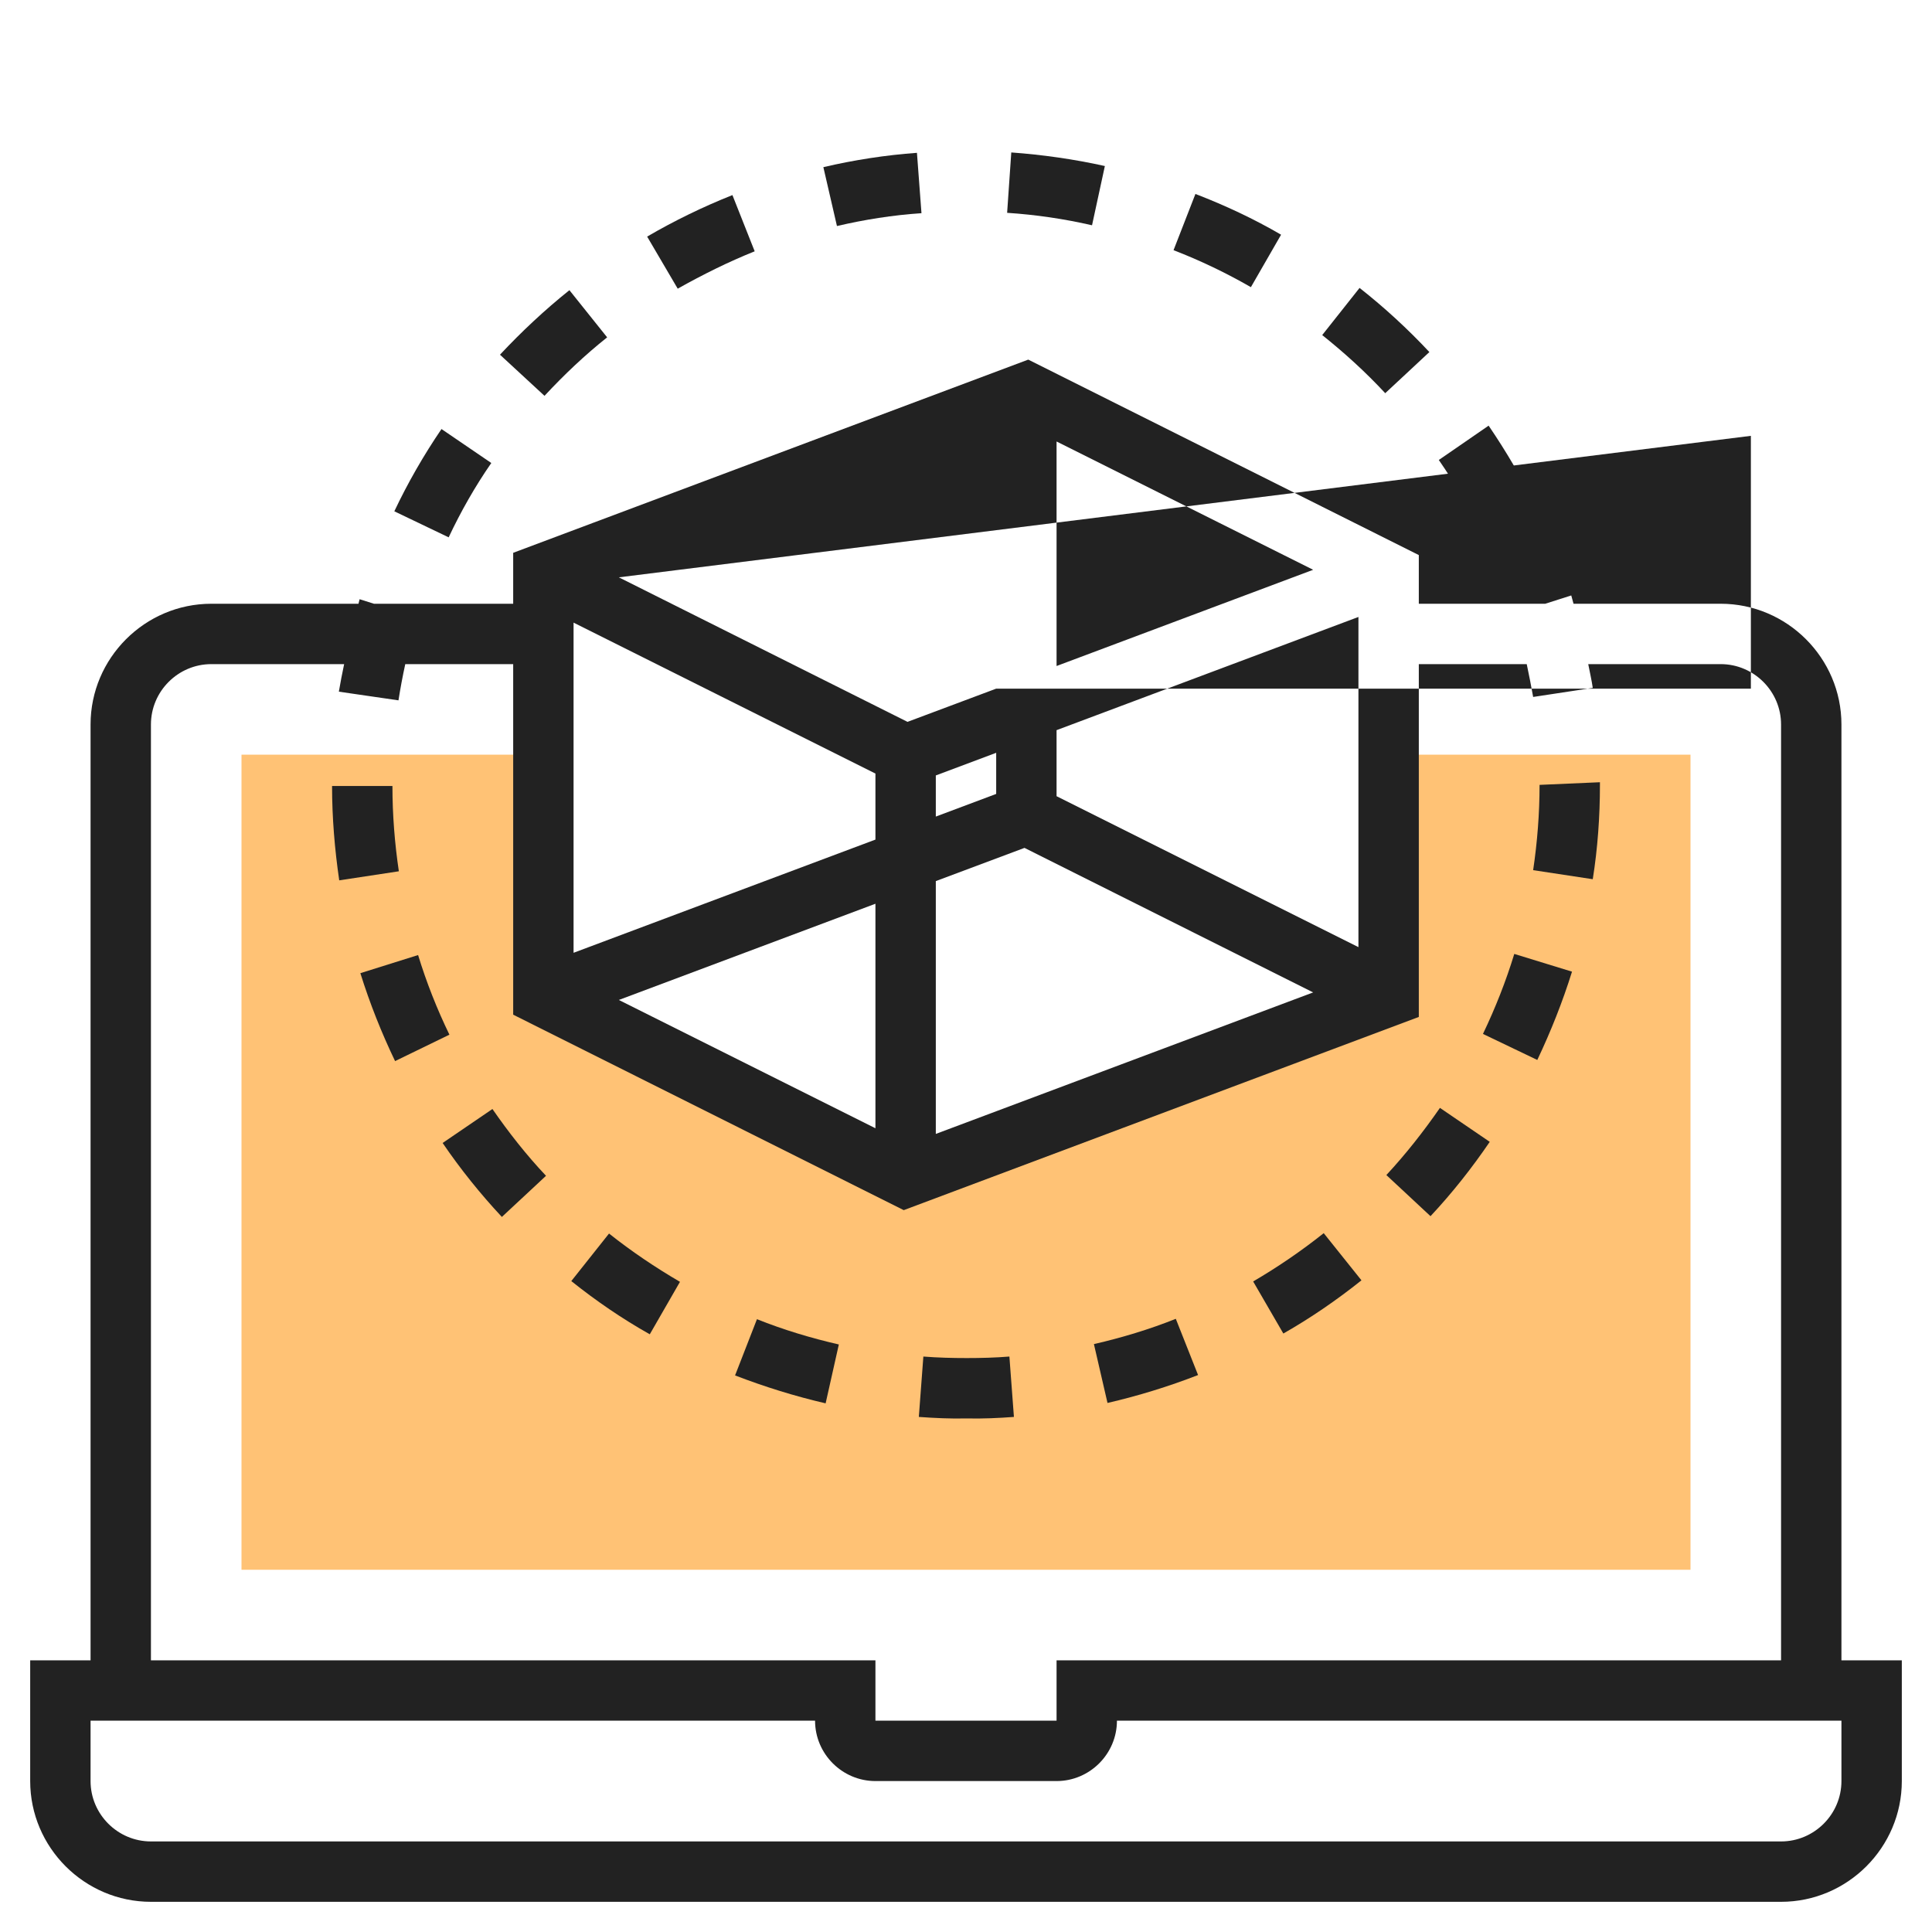
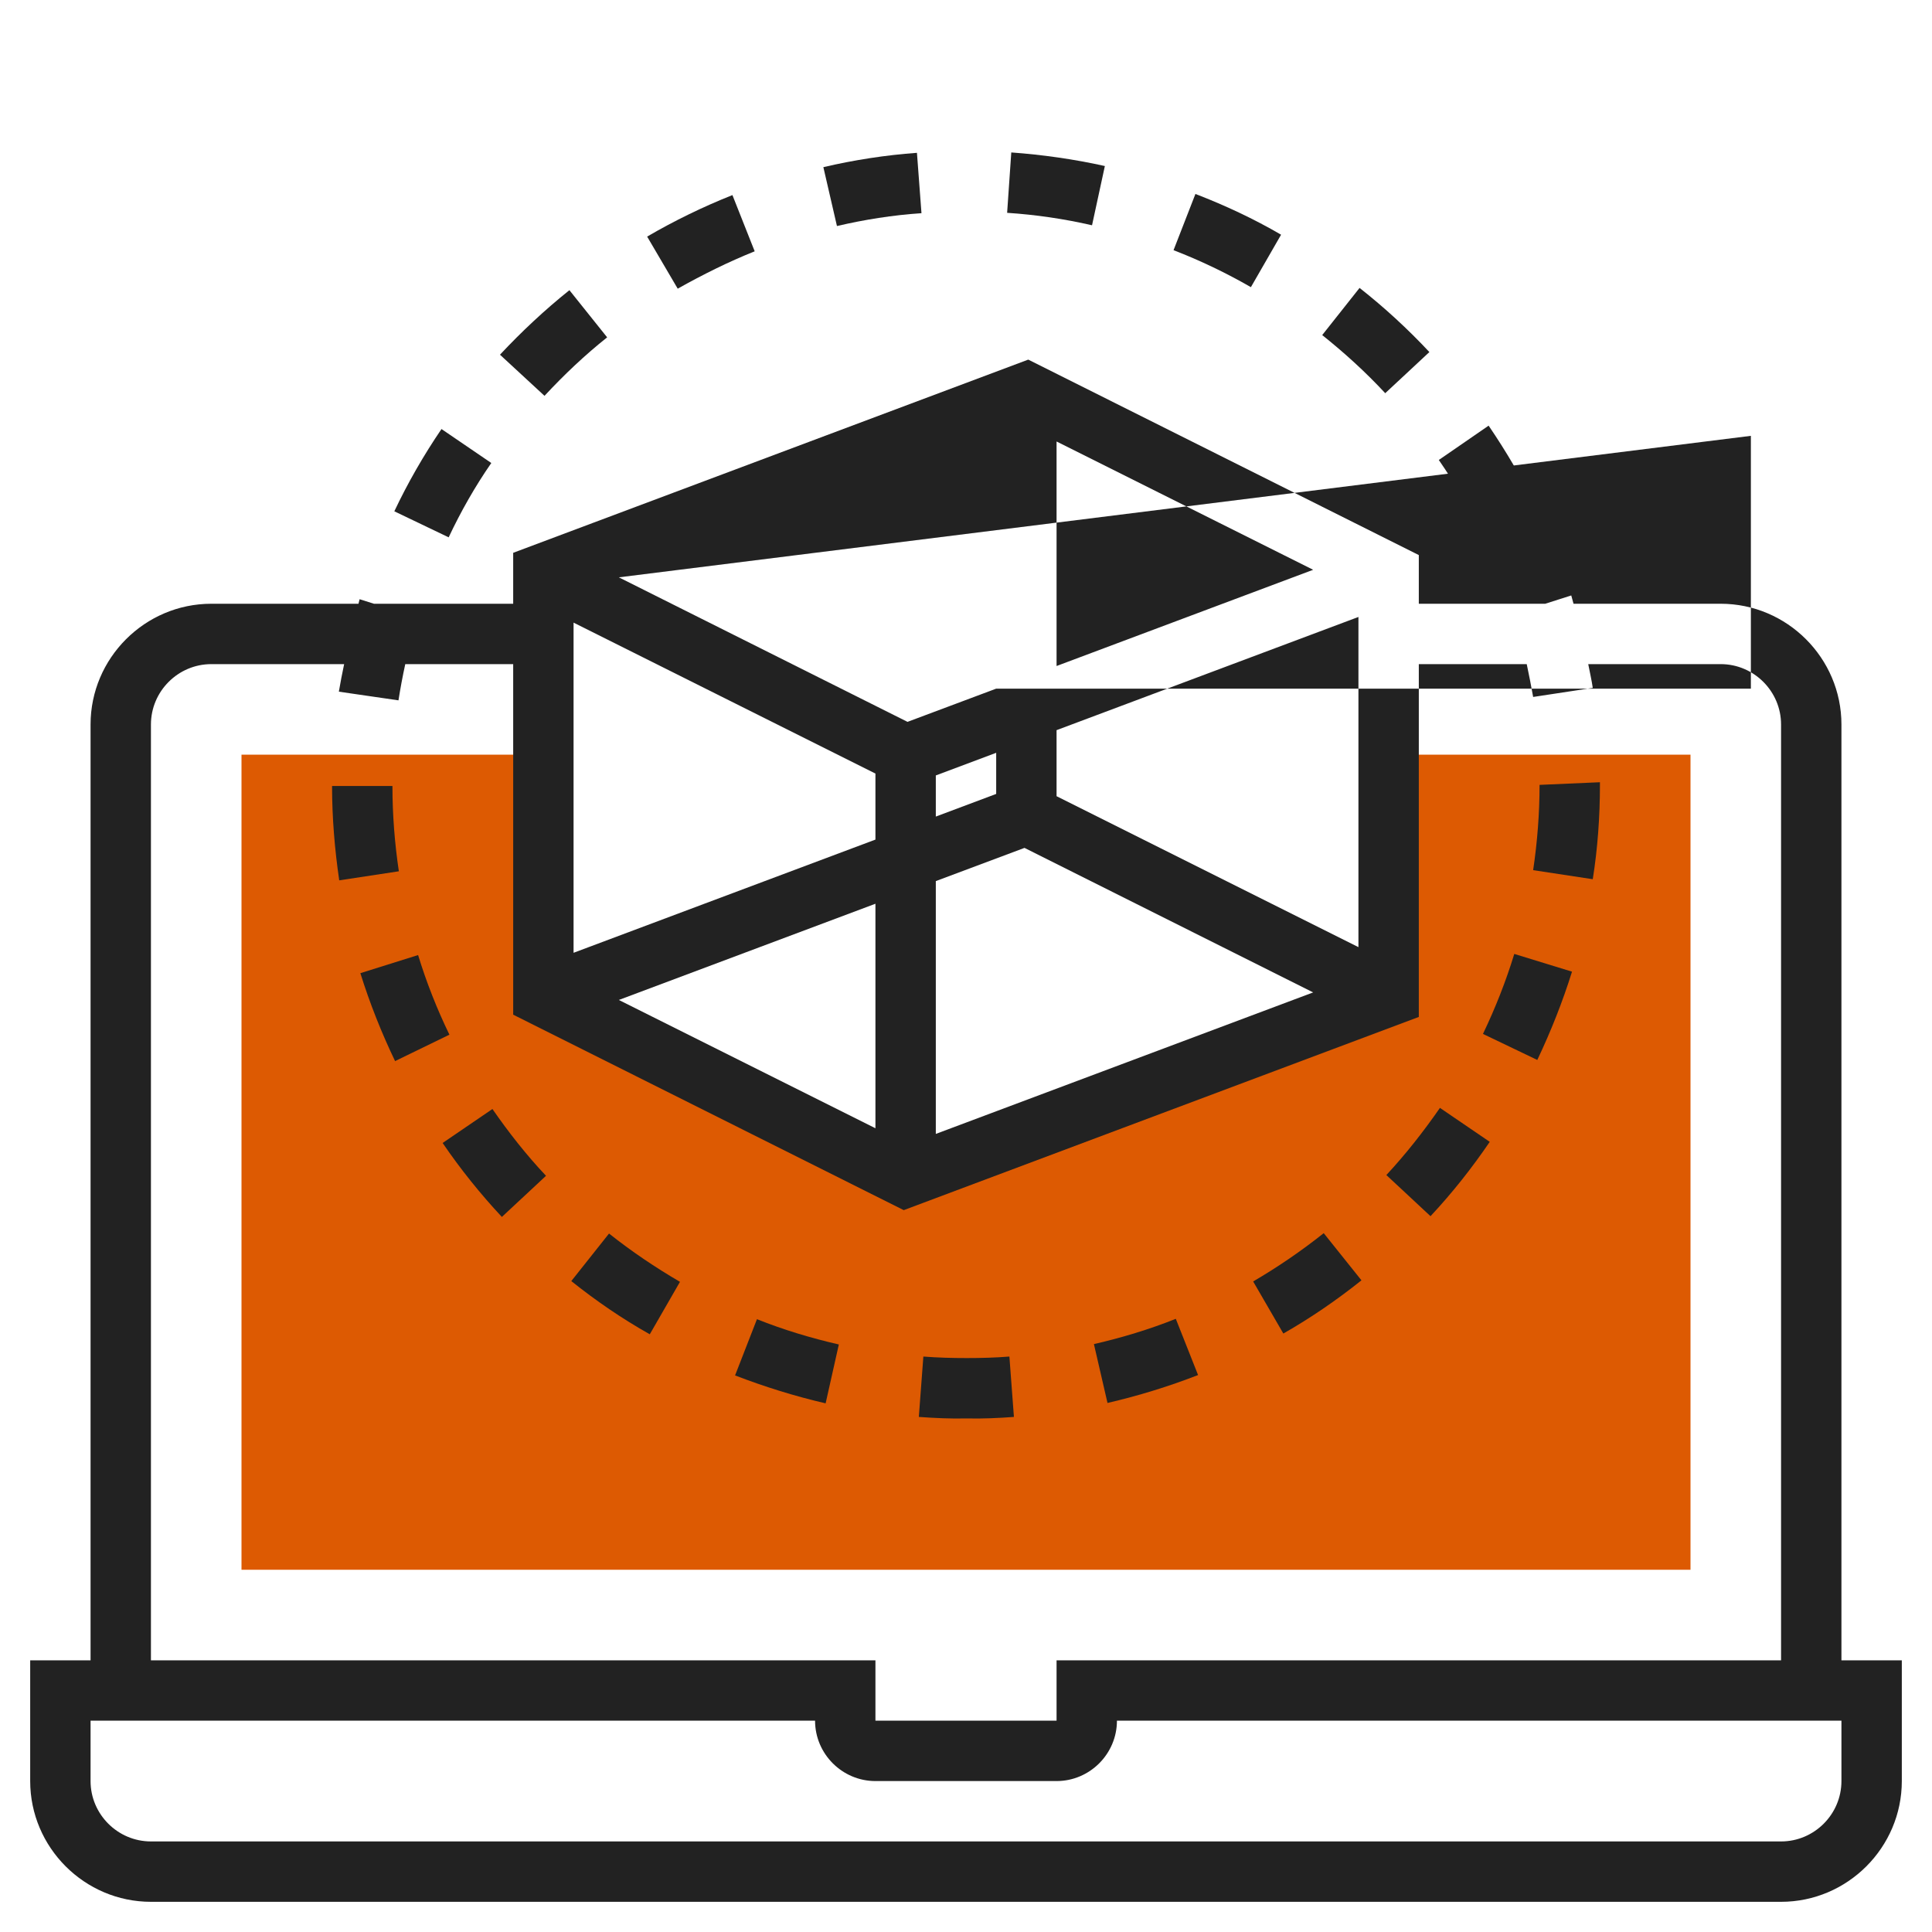
<svg xmlns="http://www.w3.org/2000/svg" version="1.1" id="Layer_1" x="0px" y="0px" viewBox="-49 141 512 512" style="enable-background:new -49 141 512 512;" xml:space="preserve">
  <style type="text/css">
    .st0 {
-       fill: #FFC275;
+       fill: #dd5a02;
    }

    .st1 {
      fill: #222222;
    }
  </style>
  <polygon class="st0" points="95,341 15,341 15,557 399,557 399,341 319,341 319,405 191,453 95,405 " />
  <g>
    <path class="st1" d="M439,581V333c0-17.6-14.4-32-32-32h-39c-0.2-0.7-0.4-1.4-0.6-2.2l-6.9,2.2H327v-12.9l-103.5-51.8L87,287.5V301               H50.1l-3.8-1.2c-0.1,0.4-0.2,0.8-0.3,1.2H7c-17.6,0-32,14.4-32,32v248h-16v32c0,17.6,14.4,32,32,32h432c17.6,0,32-14.4,32-32v-32               H439z M231,352v-17.5l80-30V392L231,352z M199,346.5l16-6v10.9l-16,6V346.5z M231,317.5V258l68,34L231,317.5z M215,323.5l-23.5,8.8               L115,294l300-37.5V323.5z M183,346v17.5l-80,30v-87.5L183,346z M183,380.5V440l-68-34L183,380.5z M199,374.5l23.5-8.8L299,404               l-100,37.5V374.5z M-9,333c0-8.8,7.2-16,16-16h35.2c-0.5,2.4-1,4.9-1.4,7.3l15.8,2.3c0.5-3.2,1.1-6.4,1.8-9.6H87v92.9l103.5,51.8               L327,410.5V317h28.6c0.6,2.9,1.2,5.8,1.7,8.7l15.8-2.4c-0.3-2.1-0.8-4.2-1.2-6.3H407c8.8,0,16,7.2,16,16v248H231v16h-48v-16H-9V333               z M439,613c0,8.8-7.2,16-16,16H-9c-8.8,0-16-7.2-16-16v-16h192c0,8.8,7.2,16,16,16h48c8.8,0,16-7.2,16-16h192V613z" />
    <path class="st1" d="M55,349.3l-16,0c0,8.4,0.7,16.8,1.9,25l15.8-2.4C55.6,364.5,55,356.9,55,349.3z" />
    <path class="st1" d="M81.2,263.7l-13.2-9c-4.7,6.9-8.9,14.2-12.5,21.8l14.4,6.9C73.1,276.6,76.9,269.9,81.2,263.7z" />
    <path class="st1" d="M111.9,230.4l-10-12.5c-6.5,5.2-12.7,11-18.4,17.1l11.8,10.9C100.5,240.3,106,235.1,111.9,230.4z" />
    <path class="st1" d="M358.1,275.5c-3.6-7.5-7.9-14.8-12.6-21.7l-13.2,9.1c4.3,6.2,8.1,12.8,11.4,19.6L358.1,275.5z" />
    <path class="st1" d="M290.5,203.2c-7.2-4.2-14.9-7.8-22.7-10.8l-5.8,14.9c7,2.7,13.9,6,20.5,9.8L290.5,203.2z" />
    <path class="st1" d="M243.8,185c-8.1-1.8-16.5-3-24.8-3.6l-1.1,16c7.6,0.5,15.1,1.6,22.5,3.3L243.8,185z" />
    <path class="st1" d="M195.2,197.5l-1.2-16c-8.3,0.6-16.7,1.9-24.8,3.8l3.6,15.6C180.1,199.2,187.6,198,195.2,197.5z" />
    <path class="st1" d="M151,207.6l-5.9-14.9c-7.8,3.1-15.4,6.8-22.6,11l8.1,13.8C137.2,213.8,144,210.4,151,207.6z" />
    <path class="st1" d="M329.8,234.3c-5.7-6.1-11.9-11.8-18.5-17l-9.9,12.5c5.9,4.7,11.6,9.9,16.7,15.4L329.8,234.3z" />
    <path class="st1" d="M367.6,398.5l-15.3-4.7c-2.2,7.2-5,14.3-8.3,21.2l14.4,6.9C362,414.3,365.1,406.5,367.6,398.5z" />
    <path class="st1" d="M345.8,443.6l-13.2-9c-4.3,6.2-9,12.2-14.2,17.8l11.7,10.9C335.9,457.1,341.1,450.5,345.8,443.6z" />
    <path class="st1" d="M311.8,480.3l-10-12.5c-5.9,4.7-12.2,9-18.7,12.8l8,13.8C298.3,490.3,305.3,485.5,311.8,480.3z" />
    <path class="st1" d="M219.7,516.5l-1.2-16c-3.7,0.3-7.5,0.4-11.3,0.4c-3.8,0-7.7-0.1-11.5-0.4l-1.2,16c4.2,0.3,8.4,0.5,12.6,0.4               C211.5,517,215.6,516.8,219.7,516.5z" />
    <path class="st1" d="M268.5,505.4l-5.9-14.9c-7,2.8-14.3,5-21.7,6.7l3.6,15.6C252.7,510.9,260.8,508.4,268.5,505.4z" />
    <path class="st1" d="M68.3,443.9c4.7,6.9,10,13.5,15.7,19.6l11.7-10.9c-5.2-5.5-9.9-11.5-14.2-17.7L68.3,443.9z" />
    <path class="st1" d="M145.8,505.5c7.8,3,15.8,5.5,24,7.4l3.5-15.6c-7.4-1.7-14.7-3.9-21.7-6.7L145.8,505.5z" />
    <path class="st1" d="M102.4,480.5c6.5,5.2,13.5,10,20.8,14.1l8-13.9c-6.5-3.8-12.9-8.1-18.8-12.8L102.4,480.5z" />
    <path class="st1" d="M61.8,394.1l-15.3,4.8c2.5,8,5.6,15.8,9.2,23.3l14.4-7C66.8,408.4,64,401.3,61.8,394.1z" />
    <path class="st1" d="M375,349v-0.7l-16,0.7c0,7.6-0.6,15.2-1.7,22.6l15.8,2.4C374.4,365.8,375,357.4,375,349z" />
  </g>
</svg>
